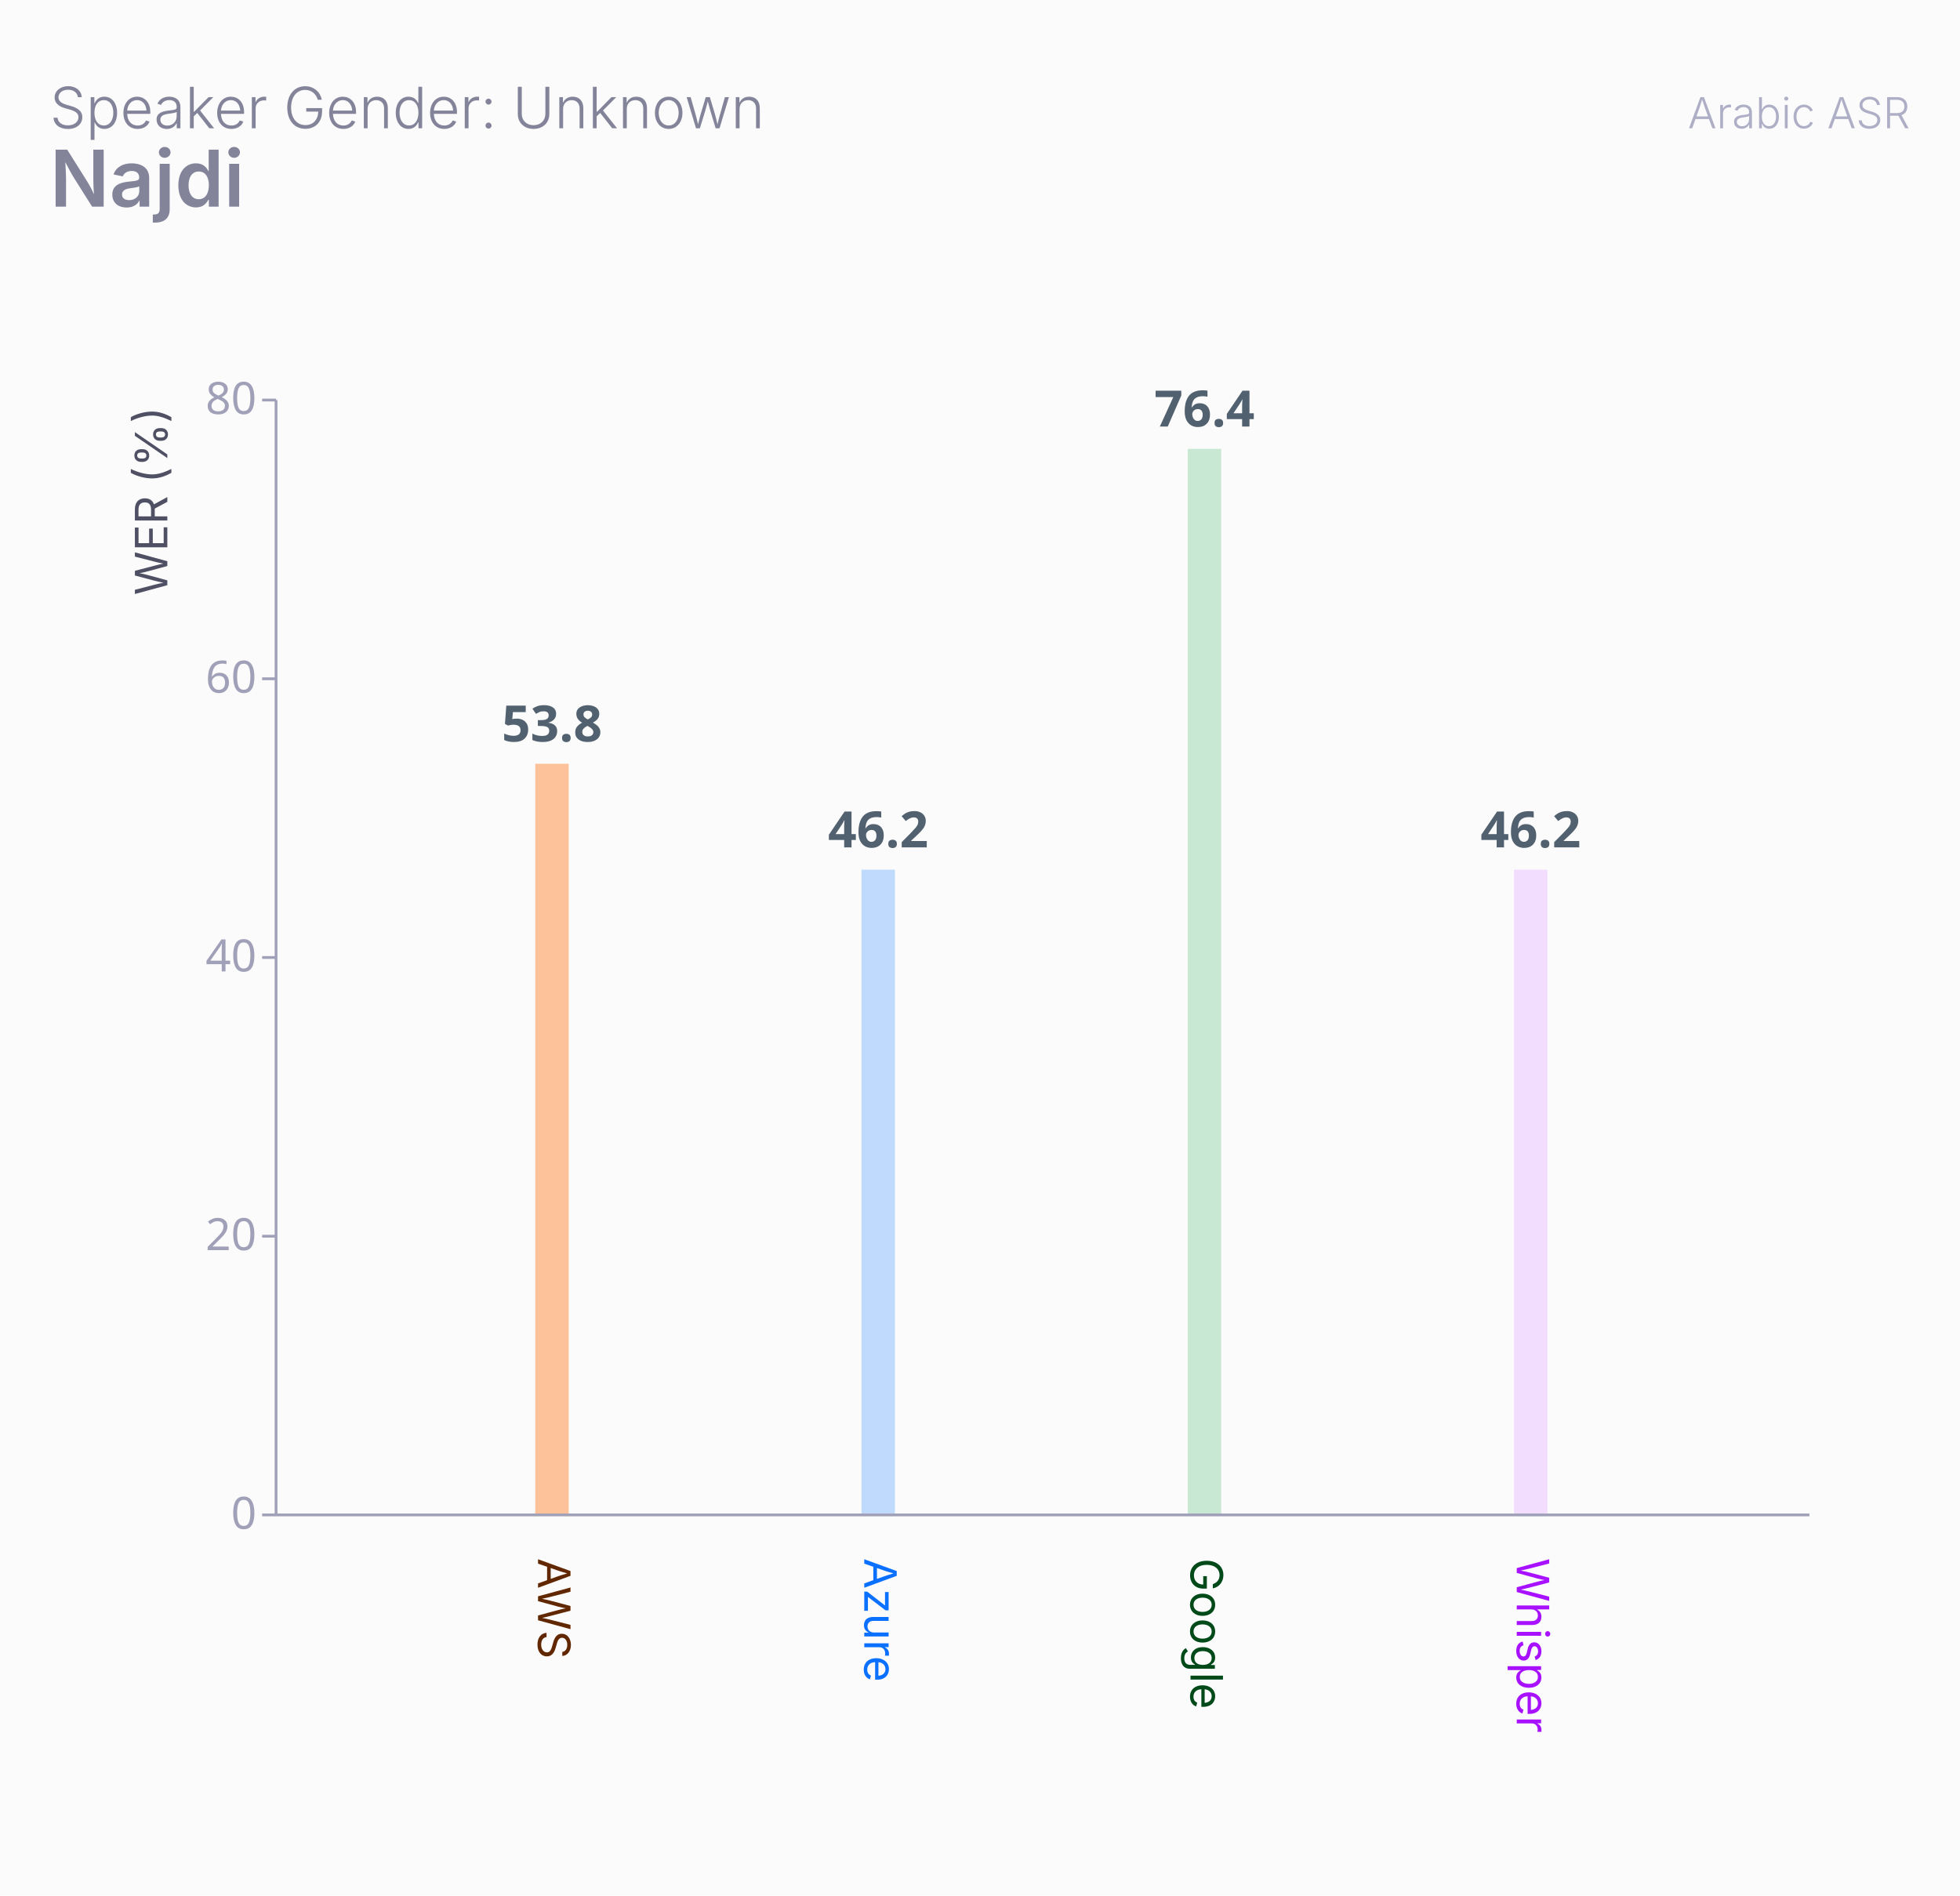
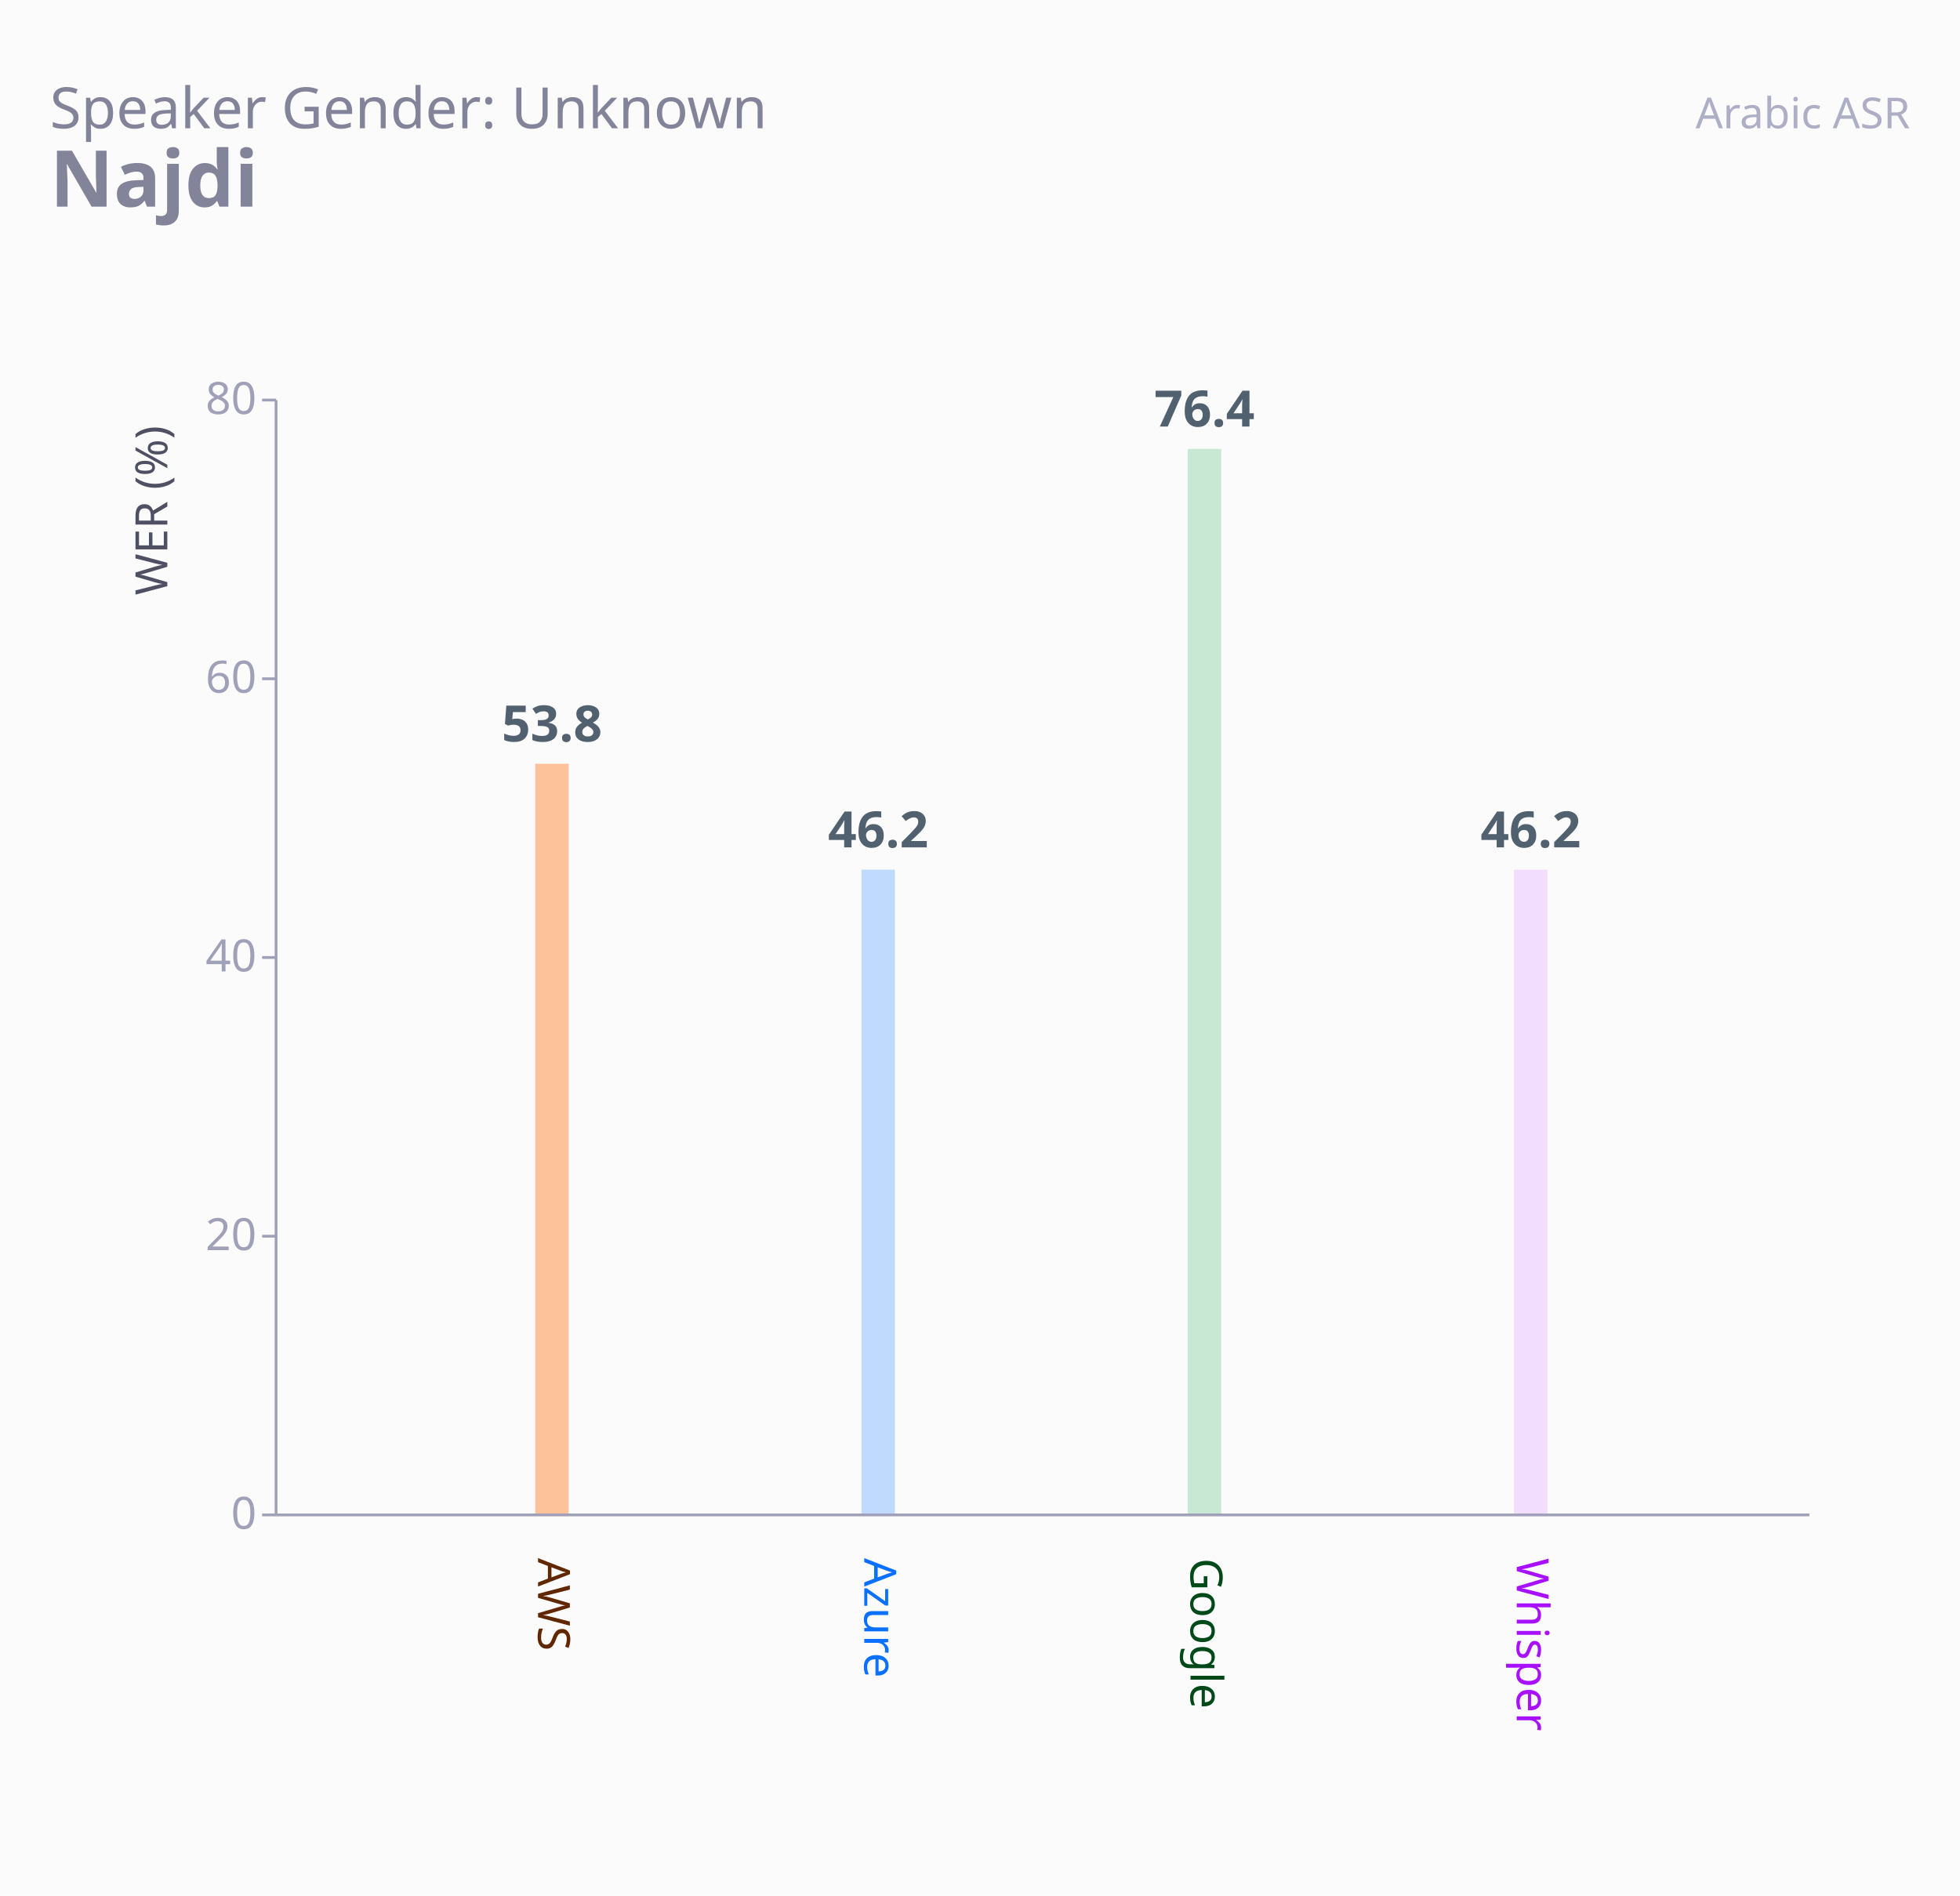
<svg xmlns="http://www.w3.org/2000/svg" width="550" height="532">
  <rect width="550" height="532" fill="#FBFBFB" />
-   <text x="536" y="36" text-anchor="end" font-family="Inter, system-ui, sans-serif" font-size="12" font-weight="300" fill="#aeaec6">Arabic ASR</text>
-   <text x="14" y="36" font-family="Inter, system-ui, sans-serif" font-size="16" font-weight="300" fill="#83839a">Speaker Gender: Unknown</text>
-   <text x="14" y="58" font-family="Inter, system-ui, sans-serif" font-size="22" font-weight="600" fill="#83839a">Najdi</text>
+   <text x="536" y="36" text-anchor="end" font-family="TT Hoves Pro Trial" font-size="12" font-weight="300" fill="#aeaec6">Arabic ASR</text>
+   <text x="14" y="36" font-family="TT Hoves Pro Trial" font-size="16" font-weight="300" fill="#83839a">Speaker Gender: Unknown</text>
+   <text x="14" y="58" font-family="TT Hoves Pro Trial" font-size="22" font-weight="600" fill="#83839a">Najdi</text>
  <svg y="72" version="1.1" class="marks" width="550" height="460" viewBox="0 0 626 588">
    <g fill="none" stroke-miterlimit="10" transform="translate(60,51)">
      <g class="mark-group role-frame root" role="graphics-object" aria-roledescription="group mark container">
        <g transform="translate(0,0)">
          <path class="background" aria-hidden="true" d="M0,0h550v400h-550Z" />
          <g>
            <g class="mark-group role-axis" aria-hidden="true">
              <g transform="translate(0.5,0.5)">
                <path class="background" aria-hidden="true" d="M0,0h0v0h0Z" pointer-events="none" />
                <g>
                  <g class="mark-rule role-axis-grid" pointer-events="none">
                    <line transform="translate(0,400)" x2="550" y2="0" stroke="rgba(255,255,255,0.07)" stroke-width="1" opacity="1" />
                    <line transform="translate(0,300)" x2="550" y2="0" stroke="rgba(255,255,255,0.07)" stroke-width="1" opacity="1" />
                    <line transform="translate(0,200)" x2="550" y2="0" stroke="rgba(255,255,255,0.07)" stroke-width="1" opacity="1" />
                    <line transform="translate(0,100)" x2="550" y2="0" stroke="rgba(255,255,255,0.07)" stroke-width="1" opacity="1" />
                    <line transform="translate(0,0)" x2="550" y2="0" stroke="rgba(255,255,255,0.07)" stroke-width="1" opacity="1" />
                  </g>
                </g>
                <path class="foreground" aria-hidden="true" d="" pointer-events="none" display="none" />
              </g>
            </g>
            <g class="mark-group role-axis" role="graphics-symbol" aria-roledescription="axis" aria-label="X-axis for a discrete scale with 4 values: AWS, Azure, Google, Whisper">
              <g transform="translate(0.5,400.5)">
                <path class="background" aria-hidden="true" d="M0,0h0v0h0Z" pointer-events="none" />
                <g>
                  <g class="mark-rule role-axis-domain" pointer-events="none">
                    <line transform="translate(0,0)" x2="550" y2="0" stroke="#a0a0b8" stroke-width="1" opacity="1" />
                  </g>
                </g>
                <path class="foreground" aria-hidden="true" d="" pointer-events="none" display="none" />
              </g>
            </g>
            <g class="mark-group role-axis" role="graphics-symbol" aria-roledescription="axis" aria-label="Y-axis titled 'WER (%)' for a linear scale with values from 0 to 80">
              <g transform="translate(0.5,0.5)">
                <path class="background" aria-hidden="true" d="M0,0h0v0h0Z" pointer-events="none" />
                <g>
                  <g class="mark-rule role-axis-tick" pointer-events="none">
                    <line transform="translate(0,400)" x2="-5" y2="0" stroke="#a0a0b8" stroke-width="1" opacity="1" />
                    <line transform="translate(0,300)" x2="-5" y2="0" stroke="#a0a0b8" stroke-width="1" opacity="1" />
                    <line transform="translate(0,200)" x2="-5" y2="0" stroke="#a0a0b8" stroke-width="1" opacity="1" />
                    <line transform="translate(0,100)" x2="-5" y2="0" stroke="#a0a0b8" stroke-width="1" opacity="1" />
                    <line transform="translate(0,0)" x2="-5" y2="0" stroke="#a0a0b8" stroke-width="1" opacity="1" />
                  </g>
                  <g class="mark-text role-axis-label" pointer-events="none">
                    <text text-anchor="end" transform="translate(-7,405)" font-family="JetBrains Mono" font-size="16px" font-weight="400" fill="#a0a0b8" opacity="1">0</text>
                    <text text-anchor="end" transform="translate(-7,305)" font-family="JetBrains Mono" font-size="16px" font-weight="400" fill="#a0a0b8" opacity="1">20</text>
                    <text text-anchor="end" transform="translate(-7,205)" font-family="JetBrains Mono" font-size="16px" font-weight="400" fill="#a0a0b8" opacity="1">40</text>
                    <text text-anchor="end" transform="translate(-7,105)" font-family="JetBrains Mono" font-size="16px" font-weight="400" fill="#a0a0b8" opacity="1">60</text>
                    <text text-anchor="end" transform="translate(-7,5)" font-family="JetBrains Mono" font-size="16px" font-weight="400" fill="#a0a0b8" opacity="1">80</text>
                  </g>
                  <g class="mark-rule role-axis-domain" pointer-events="none">
                    <line transform="translate(0,400)" x2="0" y2="-400" stroke="#a0a0b8" stroke-width="1" opacity="1" />
                  </g>
                  <g class="mark-text role-axis-title" pointer-events="none">
-                     <text text-anchor="start" transform="translate(-36,70) rotate(-90) translate(0,-3)" font-family="Inter, system-ui, sans-serif" font-size="16px" font-weight="400" fill="#505065" opacity="1">WER (%)</text>
+                     <text text-anchor="start" transform="translate(-36,70) rotate(-90) translate(0,-3)" font-family="TT Hoves Pro Trial" font-size="16px" font-weight="400" fill="#505065" opacity="1">WER (%)</text>
                  </g>
                </g>
                <path class="foreground" aria-hidden="true" d="" pointer-events="none" display="none" />
              </g>
            </g>
            <g class="mark-rect role-mark layer_0_marks" role="graphics-object" aria-roledescription="rect mark container">
-               <path aria-label="model: Google; wer: 76.4; barColor: rgba(189, 228, 202,0.82)" role="graphics-symbol" aria-roledescription="bar" d="M327.511,18h12v382h-12Z" fill="rgba(189, 228, 202,0.82)" stroke-width="0" />
-               <path aria-label="model: AWS; wer: 53.8; barColor: rgba(255, 181, 133,0.82)" role="graphics-symbol" aria-roledescription="bar" d="M93.468,131h12v269h-12Z" fill="rgba(255, 181, 133,0.82)" stroke-width="0" />
-               <path aria-label="model: Azure; wer: 46.2; barColor: rgba(179, 211, 255,0.82)" role="graphics-symbol" aria-roledescription="bar" d="M210.489,169h12v231h-12Z" fill="rgba(179, 211, 255,0.82)" stroke-width="0" />
-               <path aria-label="model: Whisper; wer: 46.2; barColor: rgba(240, 215, 255,0.82)" role="graphics-symbol" aria-roledescription="bar" d="M444.532,169h12v231h-12Z" fill="rgba(240, 215, 255,0.82)" stroke-width="0" />
+               <path aria-label="model: Google; wer: 76.4; barColor: rgba(189,228,202,0.82)" role="graphics-symbol" aria-roledescription="bar" d="M327.511,18h12v382h-12Z" fill="rgba(189,228,202,0.82)" stroke-width="0" />
+               <path aria-label="model: AWS; wer: 53.8; barColor: rgba(255,181,133,0.82)" role="graphics-symbol" aria-roledescription="bar" d="M93.468,131h12v269h-12Z" fill="rgba(255,181,133,0.82)" stroke-width="0" />
+               <path aria-label="model: Azure; wer: 46.2; barColor: rgba(179,211,255,0.82)" role="graphics-symbol" aria-roledescription="bar" d="M210.489,169h12v231h-12Z" fill="rgba(179,211,255,0.82)" stroke-width="0" />
+               <path aria-label="model: Whisper; wer: 46.2; barColor: rgba(240,215,255,0.82)" role="graphics-symbol" aria-roledescription="bar" d="M444.532,169h12v231h-12Z" fill="rgba(240,215,255,0.82)" stroke-width="0" />
            </g>
            <g class="mark-text role-mark layer_1_marks" role="graphics-object" aria-roledescription="text mark container">
              <text aria-label="model: Google; wer: 76.4" role="graphics-symbol" aria-roledescription="text mark" text-anchor="middle" transform="translate(333.5106,10)" font-family="JetBrains Mono" font-size="18px" font-weight="600" fill="#52616F">76.4</text>
              <text aria-label="model: AWS; wer: 53.8" role="graphics-symbol" aria-roledescription="text mark" text-anchor="middle" transform="translate(99.46809,123)" font-family="JetBrains Mono" font-size="18px" font-weight="600" fill="#52616F">53.8</text>
              <text aria-label="model: Azure; wer: 46.2" role="graphics-symbol" aria-roledescription="text mark" text-anchor="middle" transform="translate(216.4894,161)" font-family="JetBrains Mono" font-size="18px" font-weight="600" fill="#52616F">46.2</text>
              <text aria-label="model: Whisper; wer: 46.2" role="graphics-symbol" aria-roledescription="text mark" text-anchor="middle" transform="translate(450.5319,161)" font-family="JetBrains Mono" font-size="18px" font-weight="600" fill="#52616F">46.2</text>
            </g>
            <g class="mark-text role-mark layer_2_marks" role="graphics-object" aria-roledescription="text mark container">
-               <text aria-label="model: Google; labelColor: #004918" role="graphics-symbol" aria-roledescription="text mark" text-anchor="start" transform="translate(333.5106,400) rotate(90) translate(16,5)" font-family="Inter, system-ui, sans-serif" font-size="16px" font-weight="400" fill="#004918">Google</text>
-               <text aria-label="model: AWS; labelColor: #612700" role="graphics-symbol" aria-roledescription="text mark" text-anchor="start" transform="translate(99.46809,400) rotate(90) translate(16,5)" font-family="Inter, system-ui, sans-serif" font-size="16px" font-weight="400" fill="#612700">AWS</text>
-               <text aria-label="model: Azure; labelColor: #0a70ff" role="graphics-symbol" aria-roledescription="text mark" text-anchor="start" transform="translate(216.4894,400) rotate(90) translate(16,5)" font-family="Inter, system-ui, sans-serif" font-size="16px" font-weight="400" fill="#0a70ff">Azure</text>
-               <text aria-label="model: Whisper; labelColor: #a811ff" role="graphics-symbol" aria-roledescription="text mark" text-anchor="start" transform="translate(450.5319,400) rotate(90) translate(16,5)" font-family="Inter, system-ui, sans-serif" font-size="16px" font-weight="400" fill="#a811ff">Whisper</text>
+               <text aria-label="model: Google; labelColor: #004918" role="graphics-symbol" aria-roledescription="text mark" text-anchor="start" transform="translate(333.5106,400) rotate(90) translate(16,5)" font-family="TT Hoves Pro Trial" font-size="16px" font-weight="400" fill="#004918">Google</text>
+               <text aria-label="model: AWS; labelColor: #612700" role="graphics-symbol" aria-roledescription="text mark" text-anchor="start" transform="translate(99.46809,400) rotate(90) translate(16,5)" font-family="TT Hoves Pro Trial" font-size="16px" font-weight="400" fill="#612700">AWS</text>
+               <text aria-label="model: Azure; labelColor: #0a70ff" role="graphics-symbol" aria-roledescription="text mark" text-anchor="start" transform="translate(216.4894,400) rotate(90) translate(16,5)" font-family="TT Hoves Pro Trial" font-size="16px" font-weight="400" fill="#0a70ff">Azure</text>
+               <text aria-label="model: Whisper; labelColor: #a811ff" role="graphics-symbol" aria-roledescription="text mark" text-anchor="start" transform="translate(450.5319,400) rotate(90) translate(16,5)" font-family="TT Hoves Pro Trial" font-size="16px" font-weight="400" fill="#a811ff">Whisper</text>
            </g>
          </g>
          <path class="foreground" aria-hidden="true" d="" display="none" />
        </g>
      </g>
    </g>
  </svg>
</svg>
